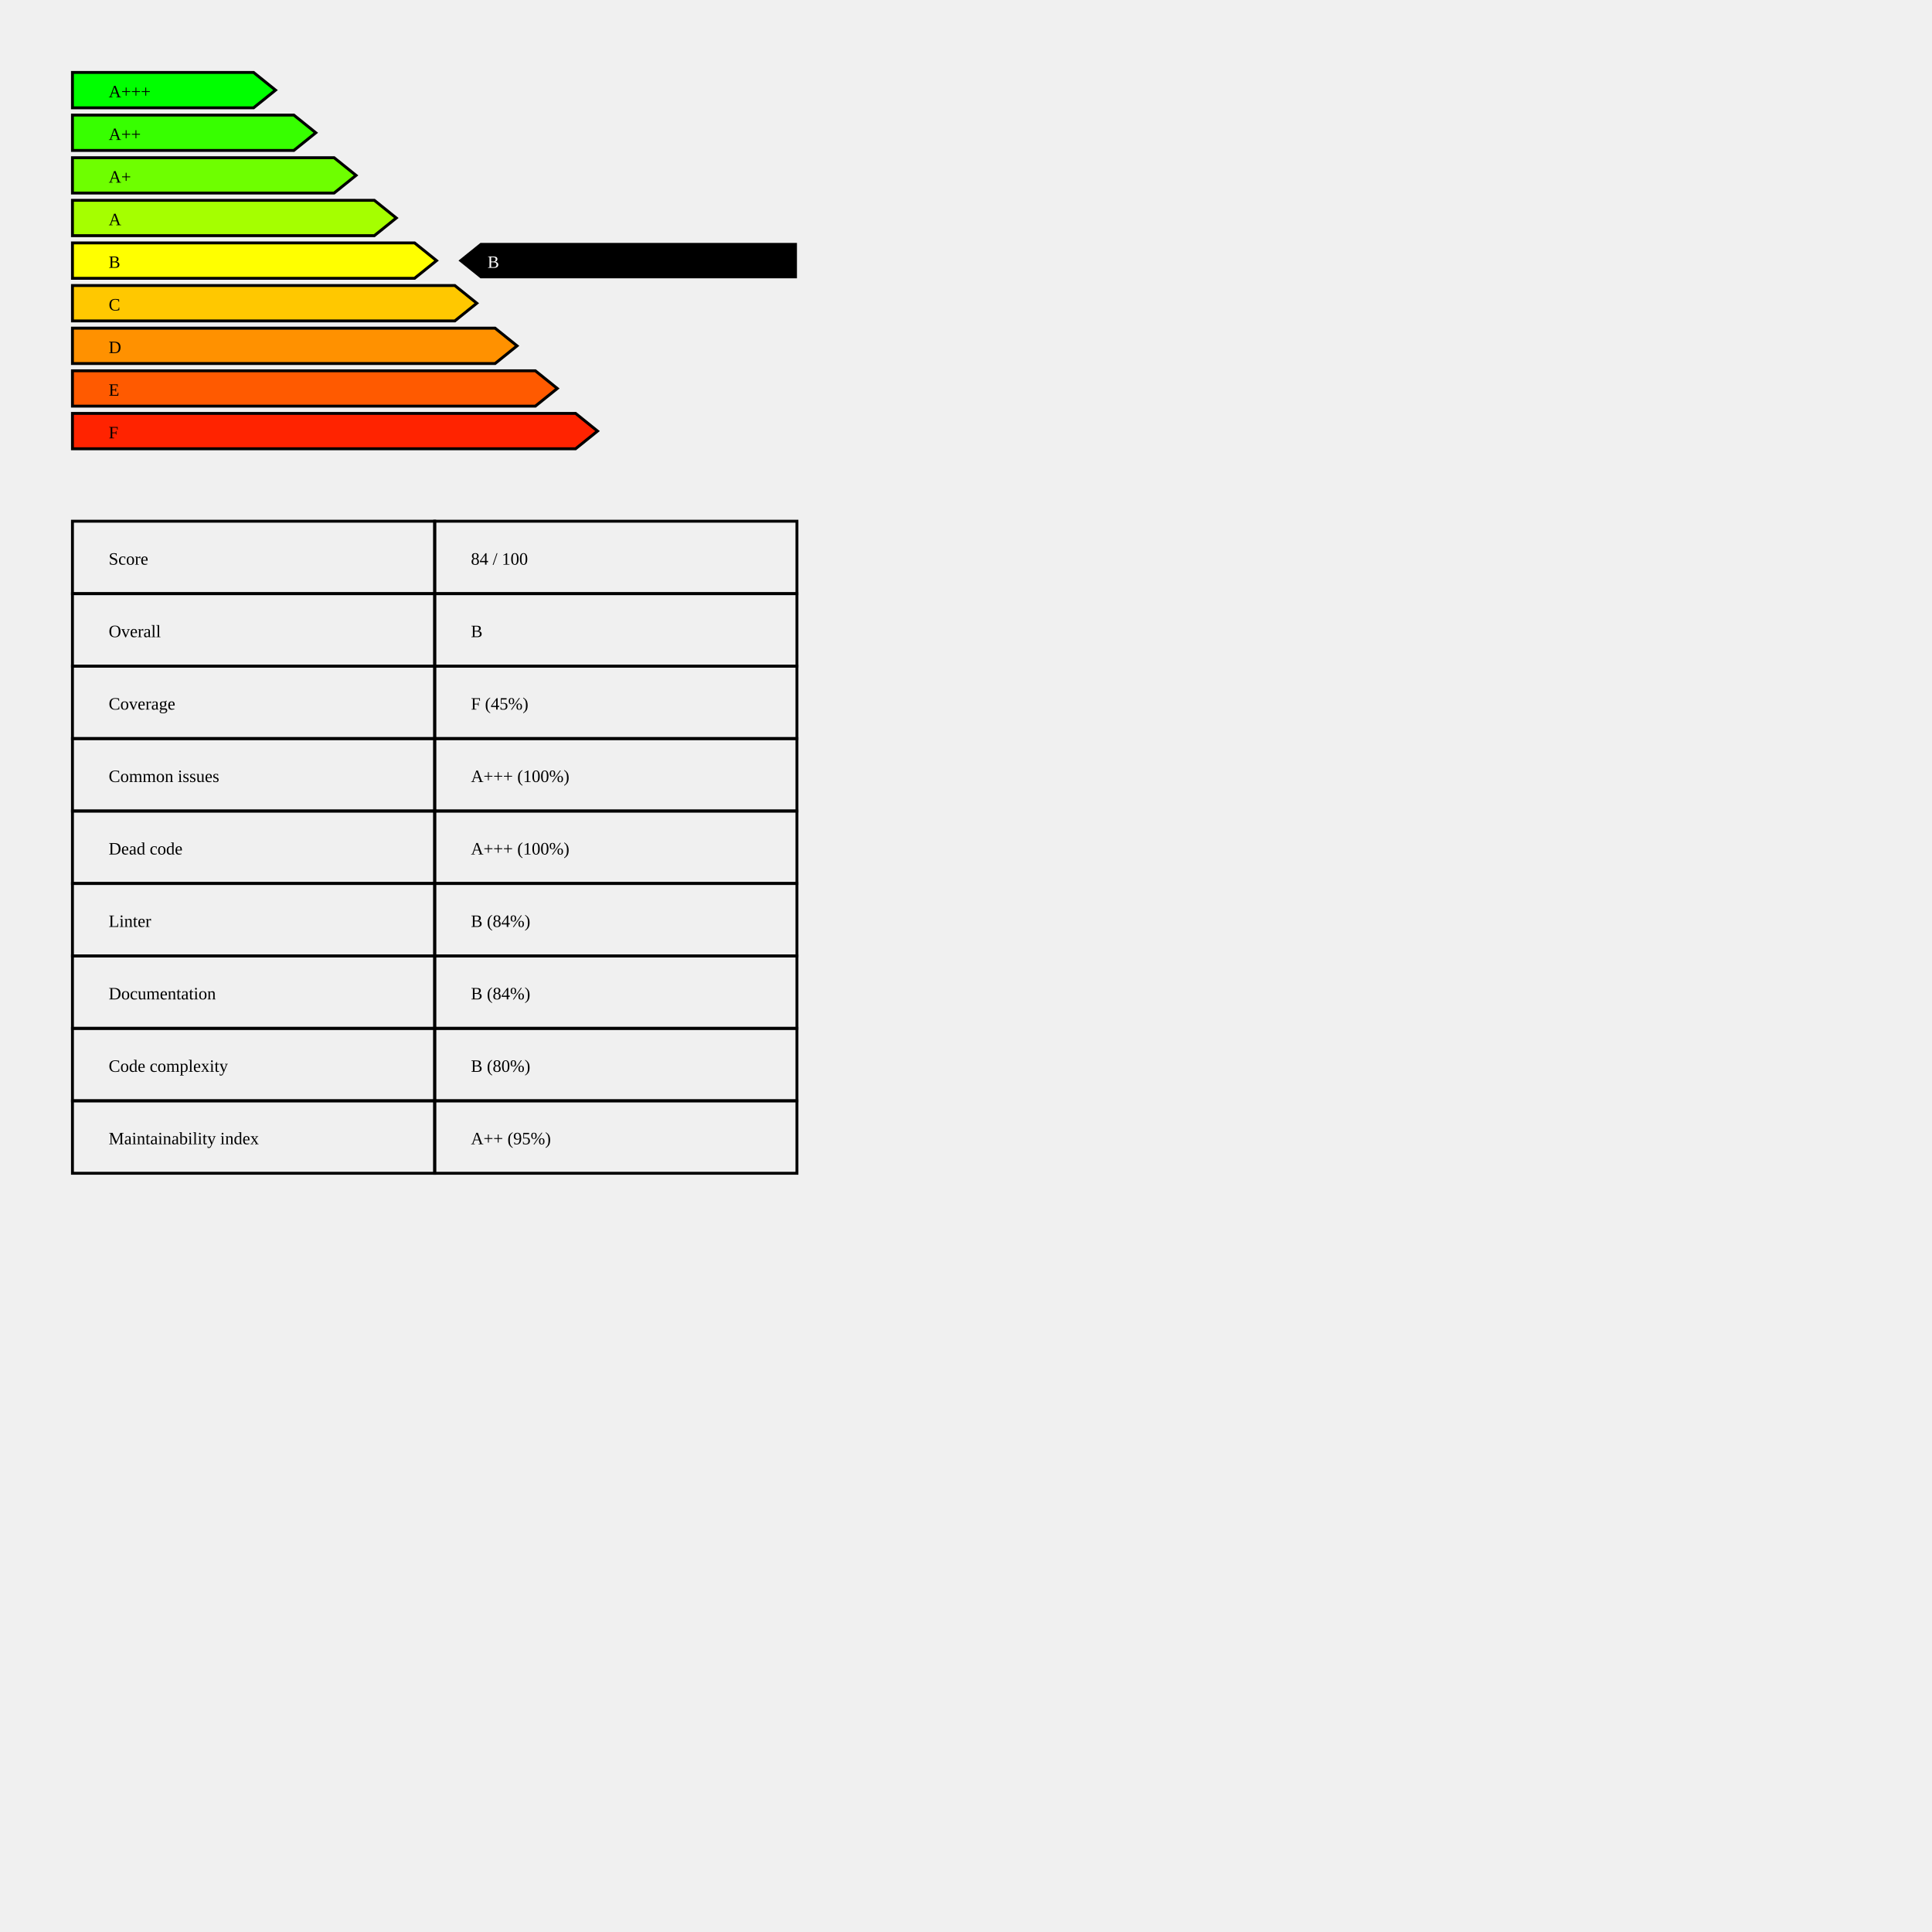
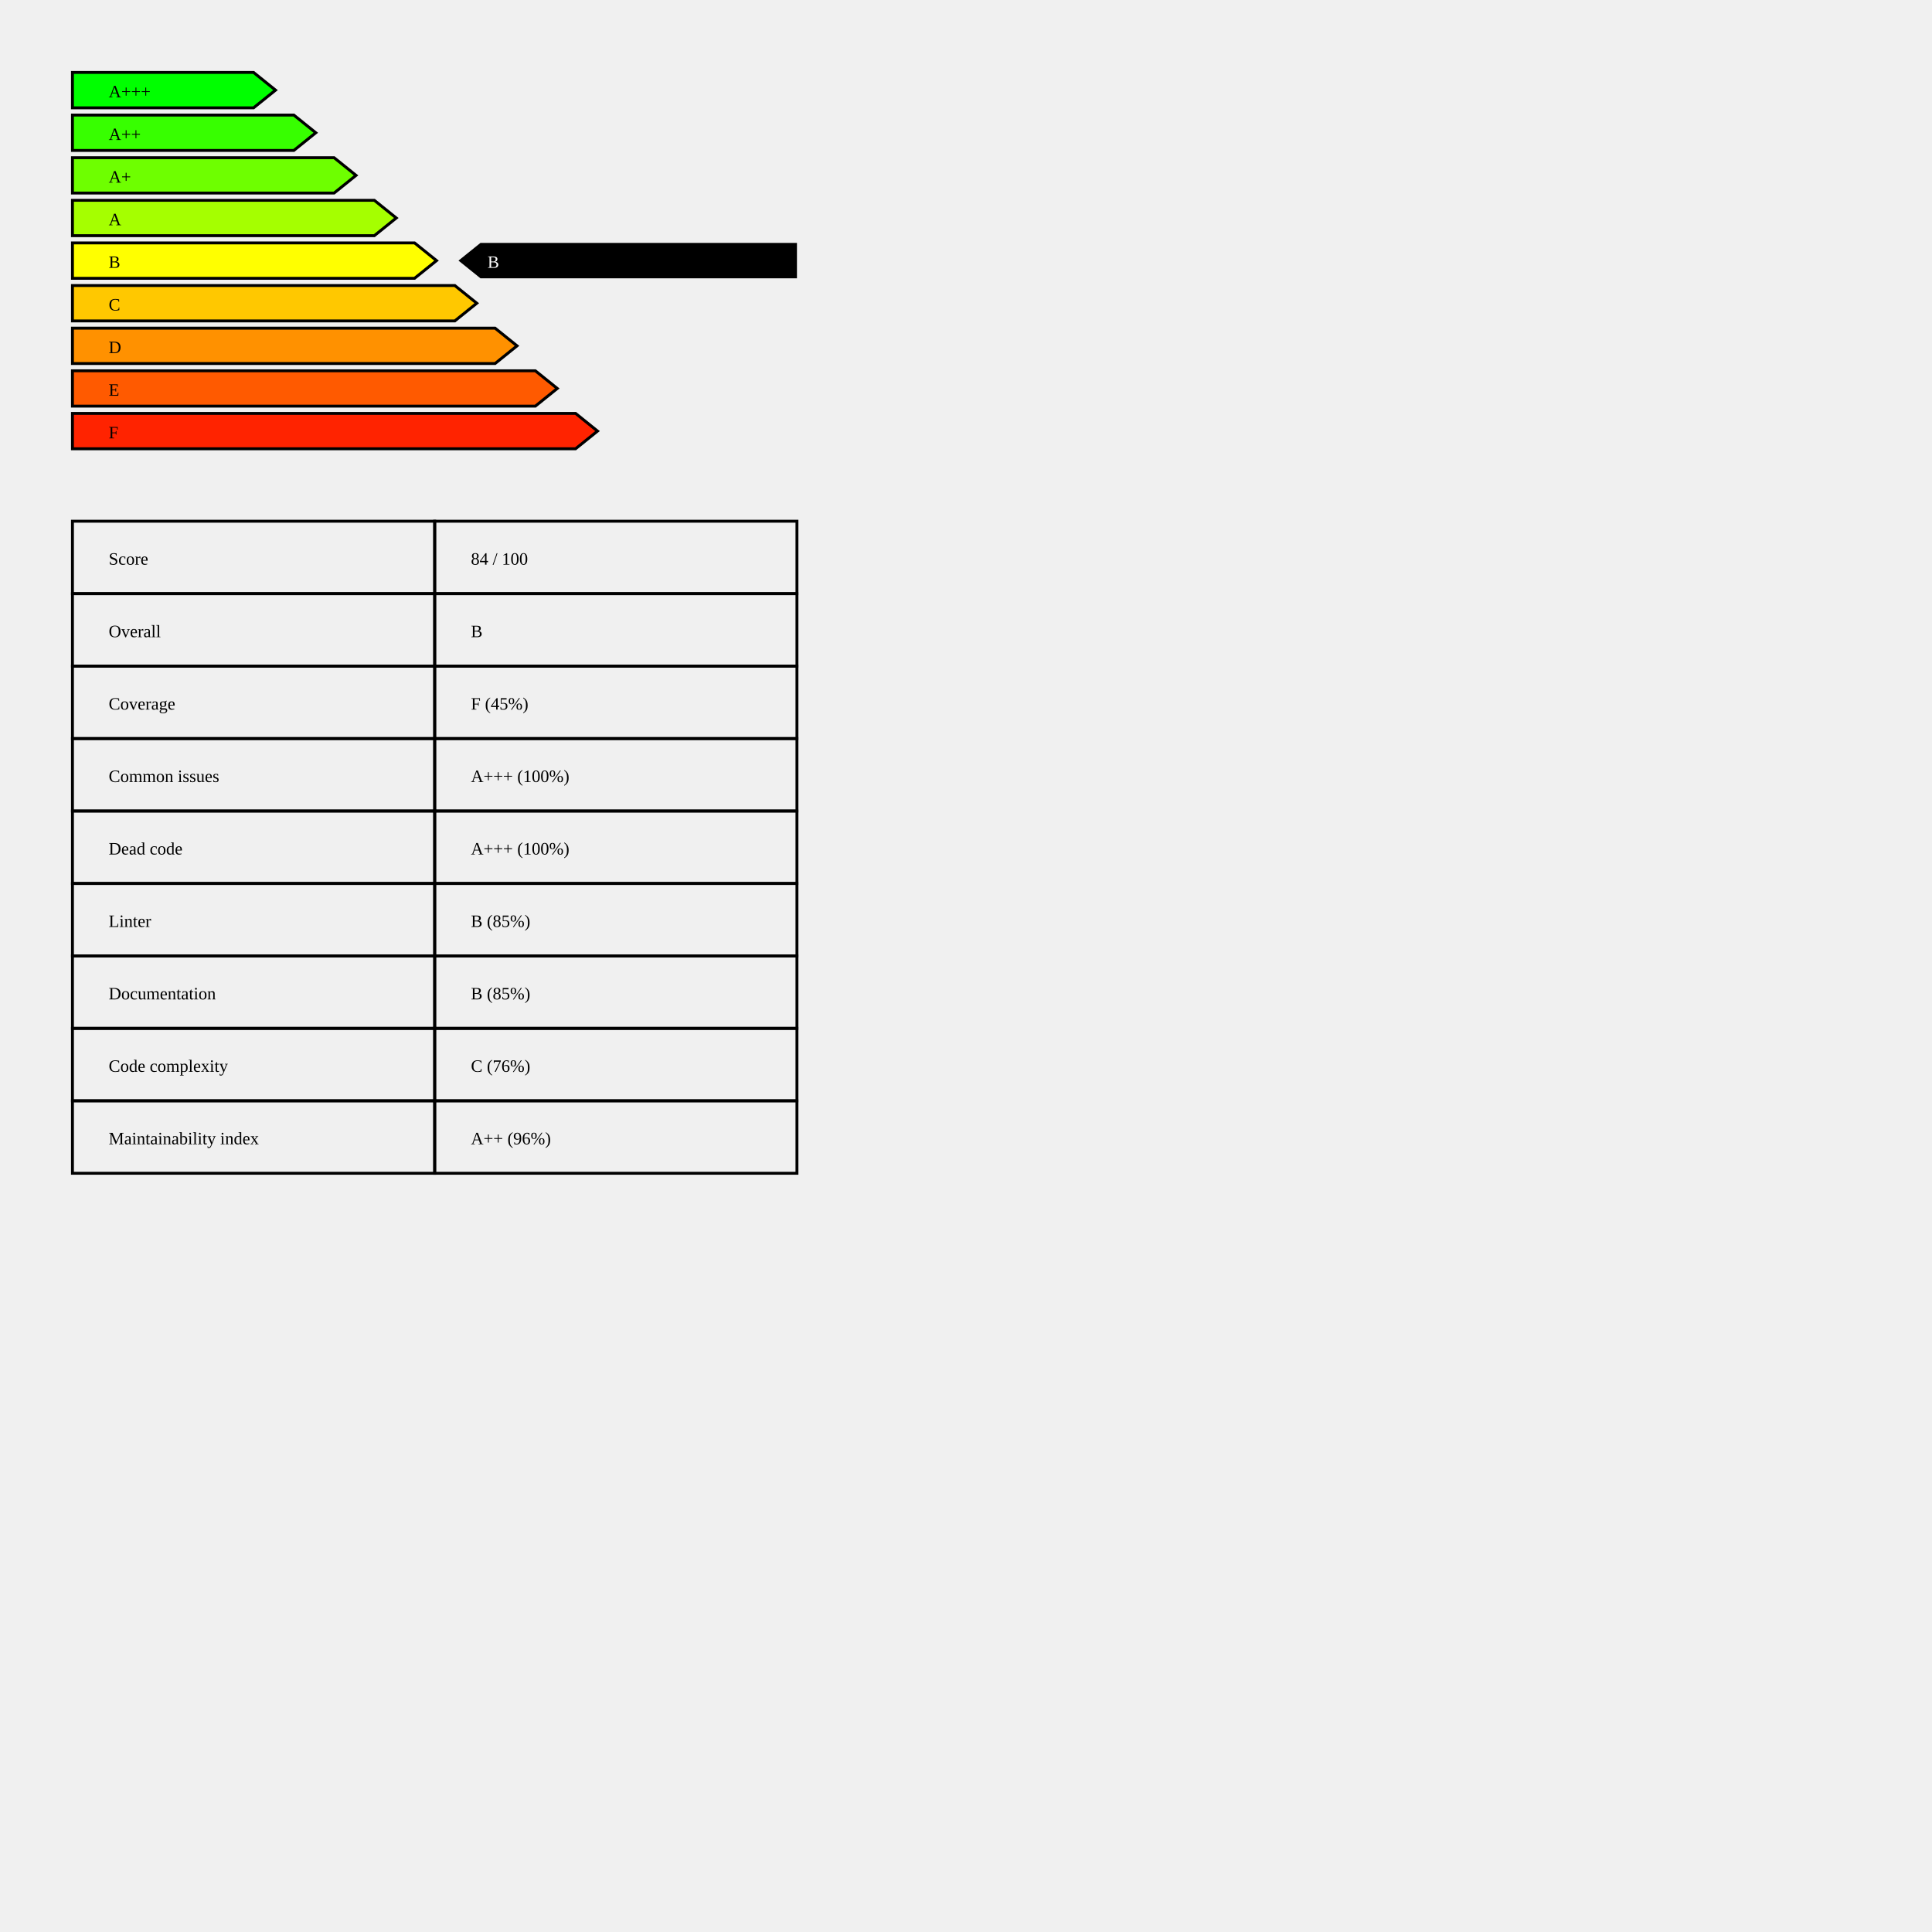
<svg xmlns="http://www.w3.org/2000/svg" baseProfile="full" height="1000pt" version="1.1" width="1000pt">
  <defs />
  <polygon points="50,50.0 175.0,50.0 190.152,62.206 175.0,74.412 50,74.412 50,50.0" style="fill:rgb(0 255 0);stroke:black;stroke-width:2;" />
  <text x="75.0" y="67.206">A+++</text>
  <polygon points="50,79.412 202.778,79.412 217.929,91.618 202.778,103.824 50,103.824 50,79.412" style="fill:rgb(55 255 0);stroke:black;stroke-width:2;" />
  <text x="75.0" y="96.618">A++</text>
  <polygon points="50,108.824 230.556,108.824 245.707,121.029 230.556,133.235 50,133.235 50,108.824" style="fill:rgb(110 255 0);stroke:black;stroke-width:2;" />
  <text x="75.0" y="126.029">A+</text>
  <polygon points="50,138.235 258.333,138.235 273.485,150.441 258.333,162.647 50,162.647 50,138.235" style="fill:rgb(165 255 0);stroke:black;stroke-width:2;" />
  <text x="75.0" y="155.441">A</text>
  <polygon points="50,167.647 286.111,167.647 301.263,179.853 286.111,192.059 50,192.059 50,167.647" style="fill:rgb(255 255 0);stroke:black;stroke-width:2;" />
  <text x="75.0" y="184.853">B</text>
  <polygon points="50,197.059 313.889,197.059 329.04,209.265 313.889,221.471 50,221.471 50,197.059" style="fill:rgb(255 200 0);stroke:black;stroke-width:2;" />
  <text x="75.0" y="214.265">C</text>
  <polygon points="50,226.471 341.667,226.471 356.818,238.676 341.667,250.882 50,250.882 50,226.471" style="fill:rgb(255 145 0);stroke:black;stroke-width:2;" />
  <text x="75.0" y="243.676">D</text>
  <polygon points="50,255.882 369.444,255.882 384.596,268.088 369.444,280.294 50,280.294 50,255.882" style="fill:rgb(255 90 0);stroke:black;stroke-width:2;" />
  <text x="75.0" y="273.088">E</text>
  <polygon points="50,285.294 397.222,285.294 412.374,297.5 397.222,309.706 50,309.706 50,285.294" style="fill:rgb(255 35 0);stroke:black;stroke-width:2;" />
  <text x="75.0" y="302.5">F</text>
  <polygon points="331.566,167.647 316.414,179.853 331.566,192.059 550,192.059 550,167.647" style="fill:black;" />
  <text fill="white" x="336.465" y="184.853">B</text>
  <text x="75.0" y="389.706">Score</text>
  <text x="325.0" y="389.706">84 / 100</text>
  <polygon points="50,359.706 300,359.706 300,409.706 50,409.706 50,359.706" style="fill:none; stroke:black;stroke-width:2;" />
  <polygon points="300,359.706 550,359.706 550,409.706 300,409.706 300,359.706" style="fill:none; stroke:black;stroke-width:2;" />
  <text x="75.0" y="439.706">Overall</text>
  <text x="325.0" y="439.706">B</text>
  <polygon points="50,409.706 300,409.706 300,459.706 50,459.706 50,409.706" style="fill:none; stroke:black;stroke-width:2;" />
  <polygon points="300,409.706 550,409.706 550,459.706 300,459.706 300,409.706" style="fill:none; stroke:black;stroke-width:2;" />
  <text x="75.0" y="489.706">Coverage</text>
  <text x="325.0" y="489.706">F  (45%)</text>
  <polygon points="50,459.706 300,459.706 300,509.706 50,509.706 50,459.706" style="fill:none; stroke:black;stroke-width:2;" />
  <polygon points="300,459.706 550,459.706 550,509.706 300,509.706 300,459.706" style="fill:none; stroke:black;stroke-width:2;" />
  <text x="75.0" y="539.706">Common issues</text>
  <text x="325.0" y="539.706">A+++  (100%)</text>
  <polygon points="50,509.706 300,509.706 300,559.706 50,559.706 50,509.706" style="fill:none; stroke:black;stroke-width:2;" />
  <polygon points="300,509.706 550,509.706 550,559.706 300,559.706 300,509.706" style="fill:none; stroke:black;stroke-width:2;" />
  <text x="75.0" y="589.706">Dead code</text>
  <text x="325.0" y="589.706">A+++  (100%)</text>
  <polygon points="50,559.706 300,559.706 300,609.706 50,609.706 50,559.706" style="fill:none; stroke:black;stroke-width:2;" />
  <polygon points="300,559.706 550,559.706 550,609.706 300,609.706 300,559.706" style="fill:none; stroke:black;stroke-width:2;" />
  <text x="75.0" y="639.706">Linter</text>
-   <text x="325.0" y="639.706">B  (84%)</text>
+   <text x="325.0" y="639.706">B  (85%)</text>
  <polygon points="50,609.706 300,609.706 300,659.706 50,659.706 50,609.706" style="fill:none; stroke:black;stroke-width:2;" />
  <polygon points="300,609.706 550,609.706 550,659.706 300,659.706 300,609.706" style="fill:none; stroke:black;stroke-width:2;" />
  <text x="75.0" y="689.706">Documentation</text>
-   <text x="325.0" y="689.706">B  (84%)</text>
+   <text x="325.0" y="689.706">B  (85%)</text>
  <polygon points="50,659.706 300,659.706 300,709.706 50,709.706 50,659.706" style="fill:none; stroke:black;stroke-width:2;" />
  <polygon points="300,659.706 550,659.706 550,709.706 300,709.706 300,659.706" style="fill:none; stroke:black;stroke-width:2;" />
  <text x="75.0" y="739.706">Code complexity</text>
-   <text x="325.0" y="739.706">B  (80%)</text>
+   <text x="325.0" y="739.706">C  (76%)</text>
  <polygon points="50,709.706 300,709.706 300,759.706 50,759.706 50,709.706" style="fill:none; stroke:black;stroke-width:2;" />
  <polygon points="300,709.706 550,709.706 550,759.706 300,759.706 300,709.706" style="fill:none; stroke:black;stroke-width:2;" />
  <text x="75.0" y="789.706">Maintainability index</text>
-   <text x="325.0" y="789.706">A++  (95%)</text>
+   <text x="325.0" y="789.706">A++  (96%)</text>
  <polygon points="50,759.706 300,759.706 300,809.706 50,809.706 50,759.706" style="fill:none; stroke:black;stroke-width:2;" />
  <polygon points="300,759.706 550,759.706 550,809.706 300,809.706 300,759.706" style="fill:none; stroke:black;stroke-width:2;" />
</svg>
